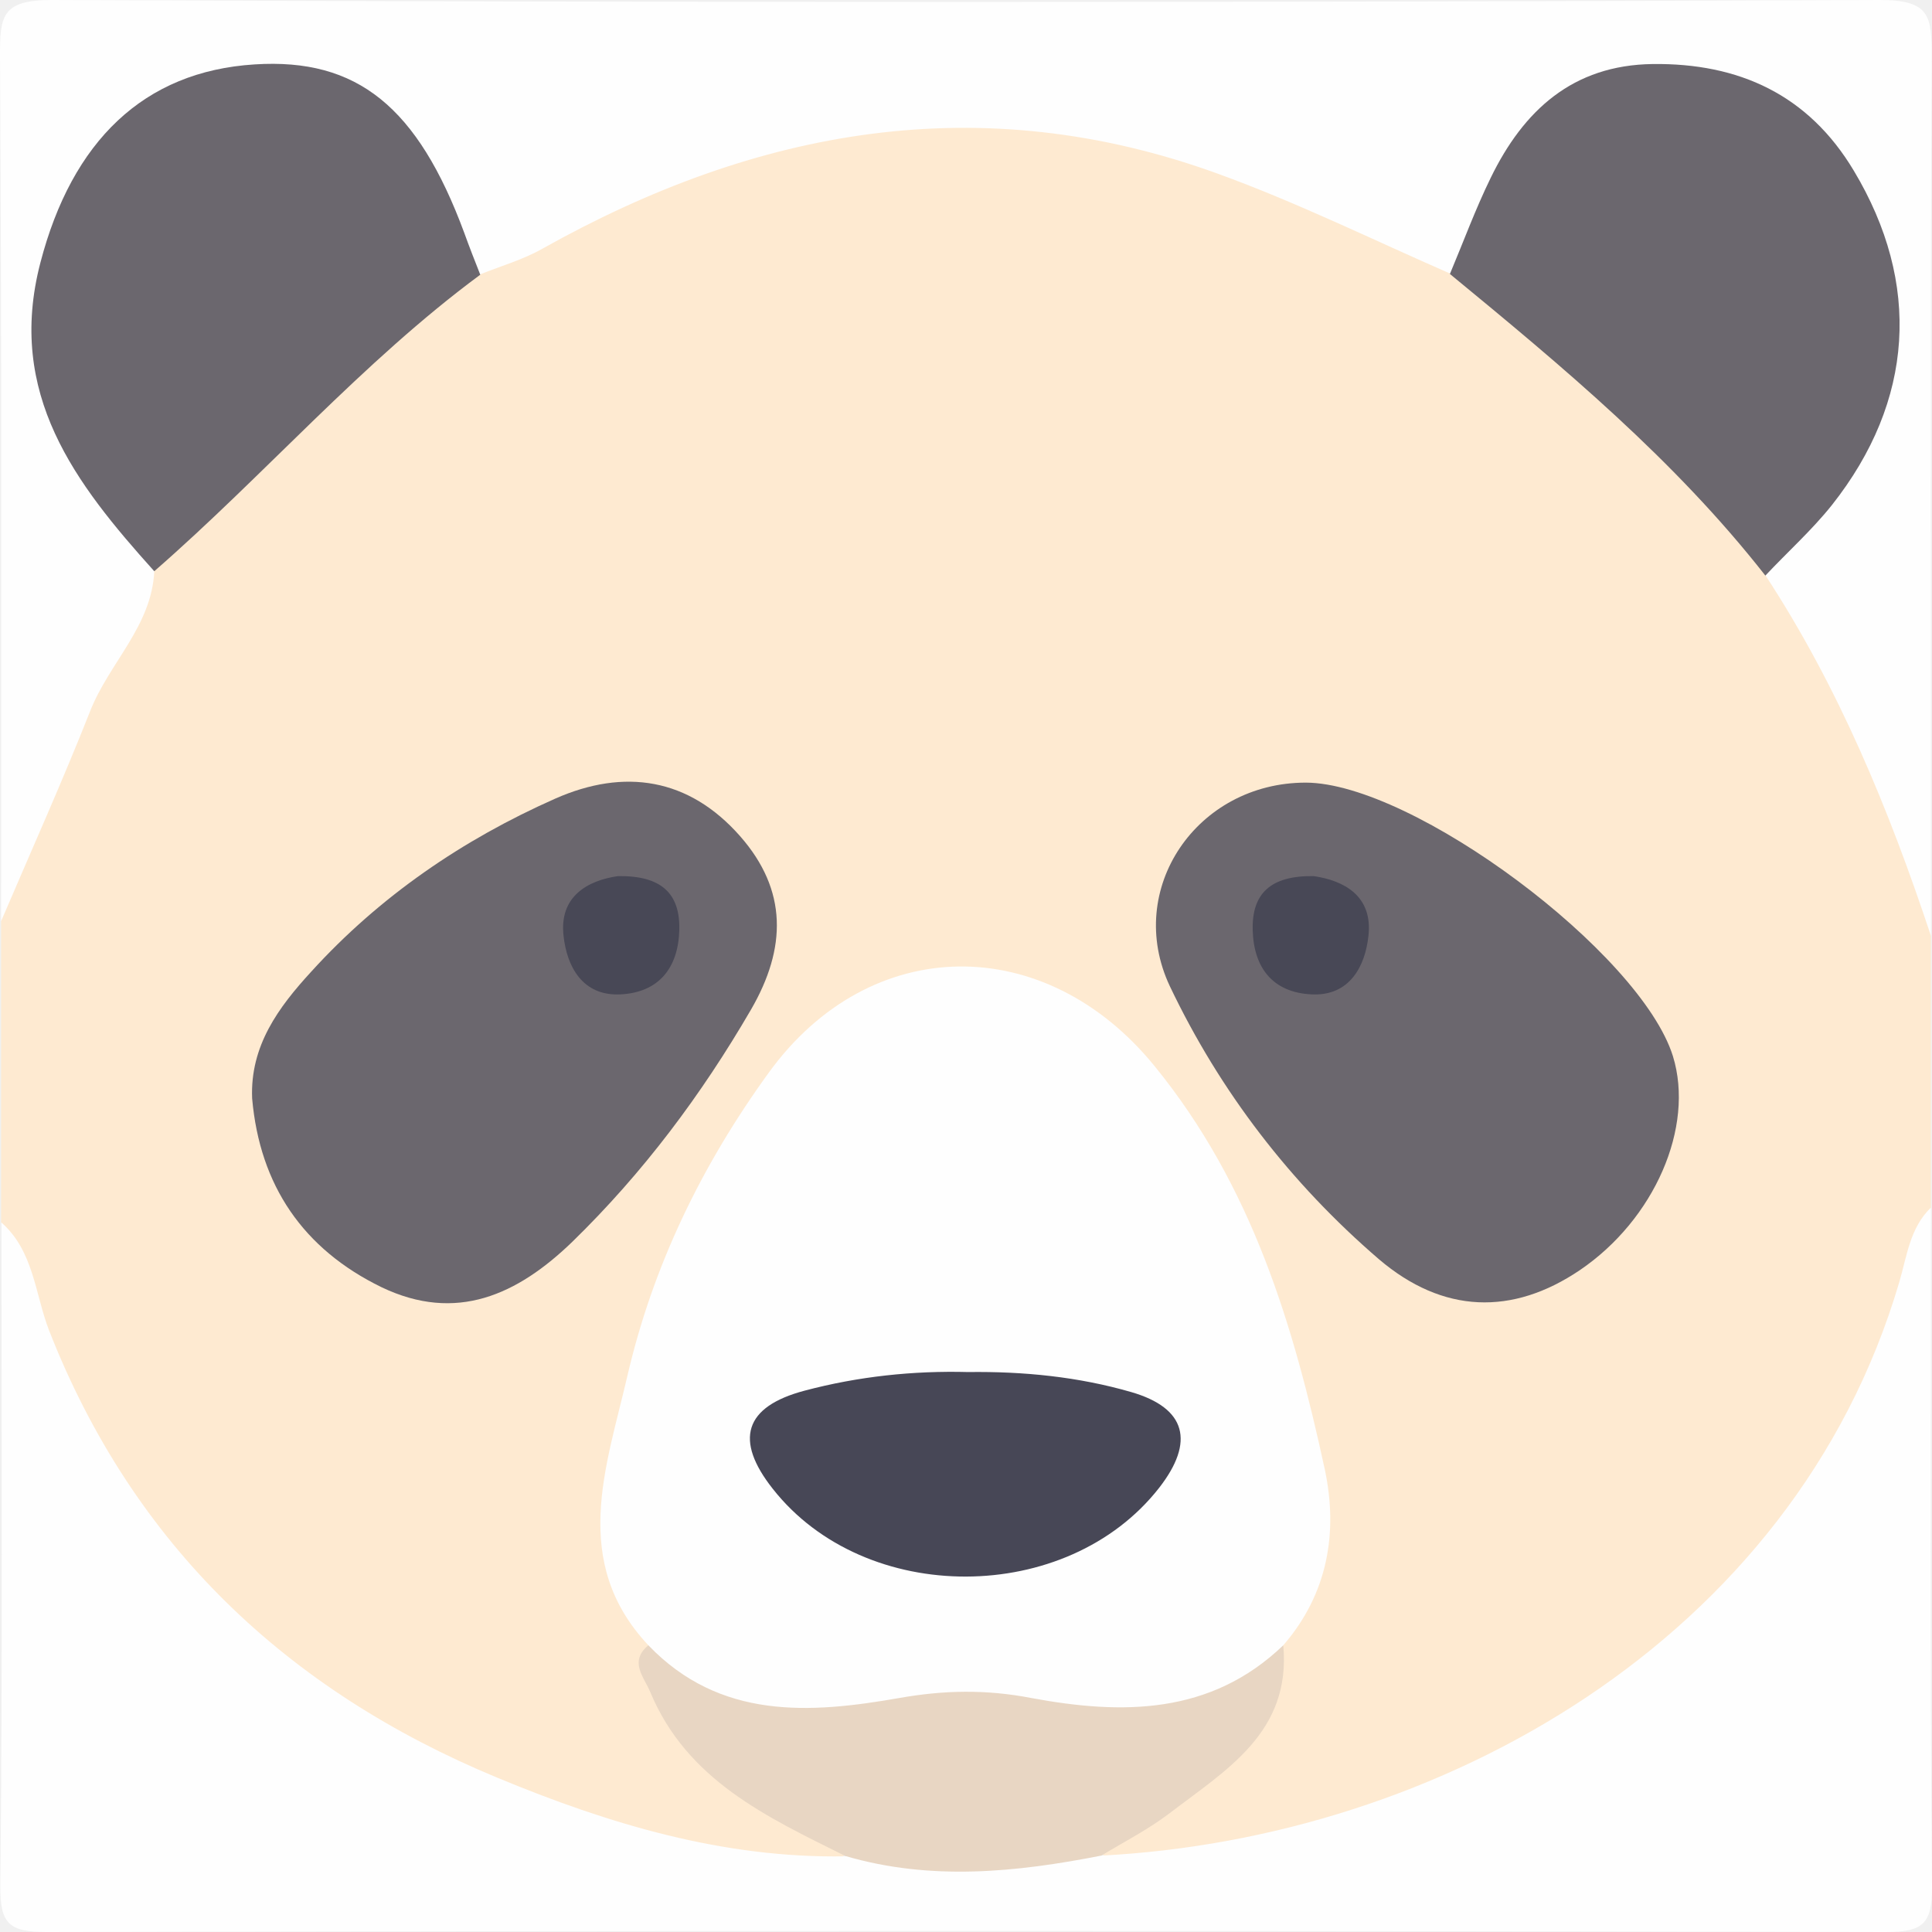
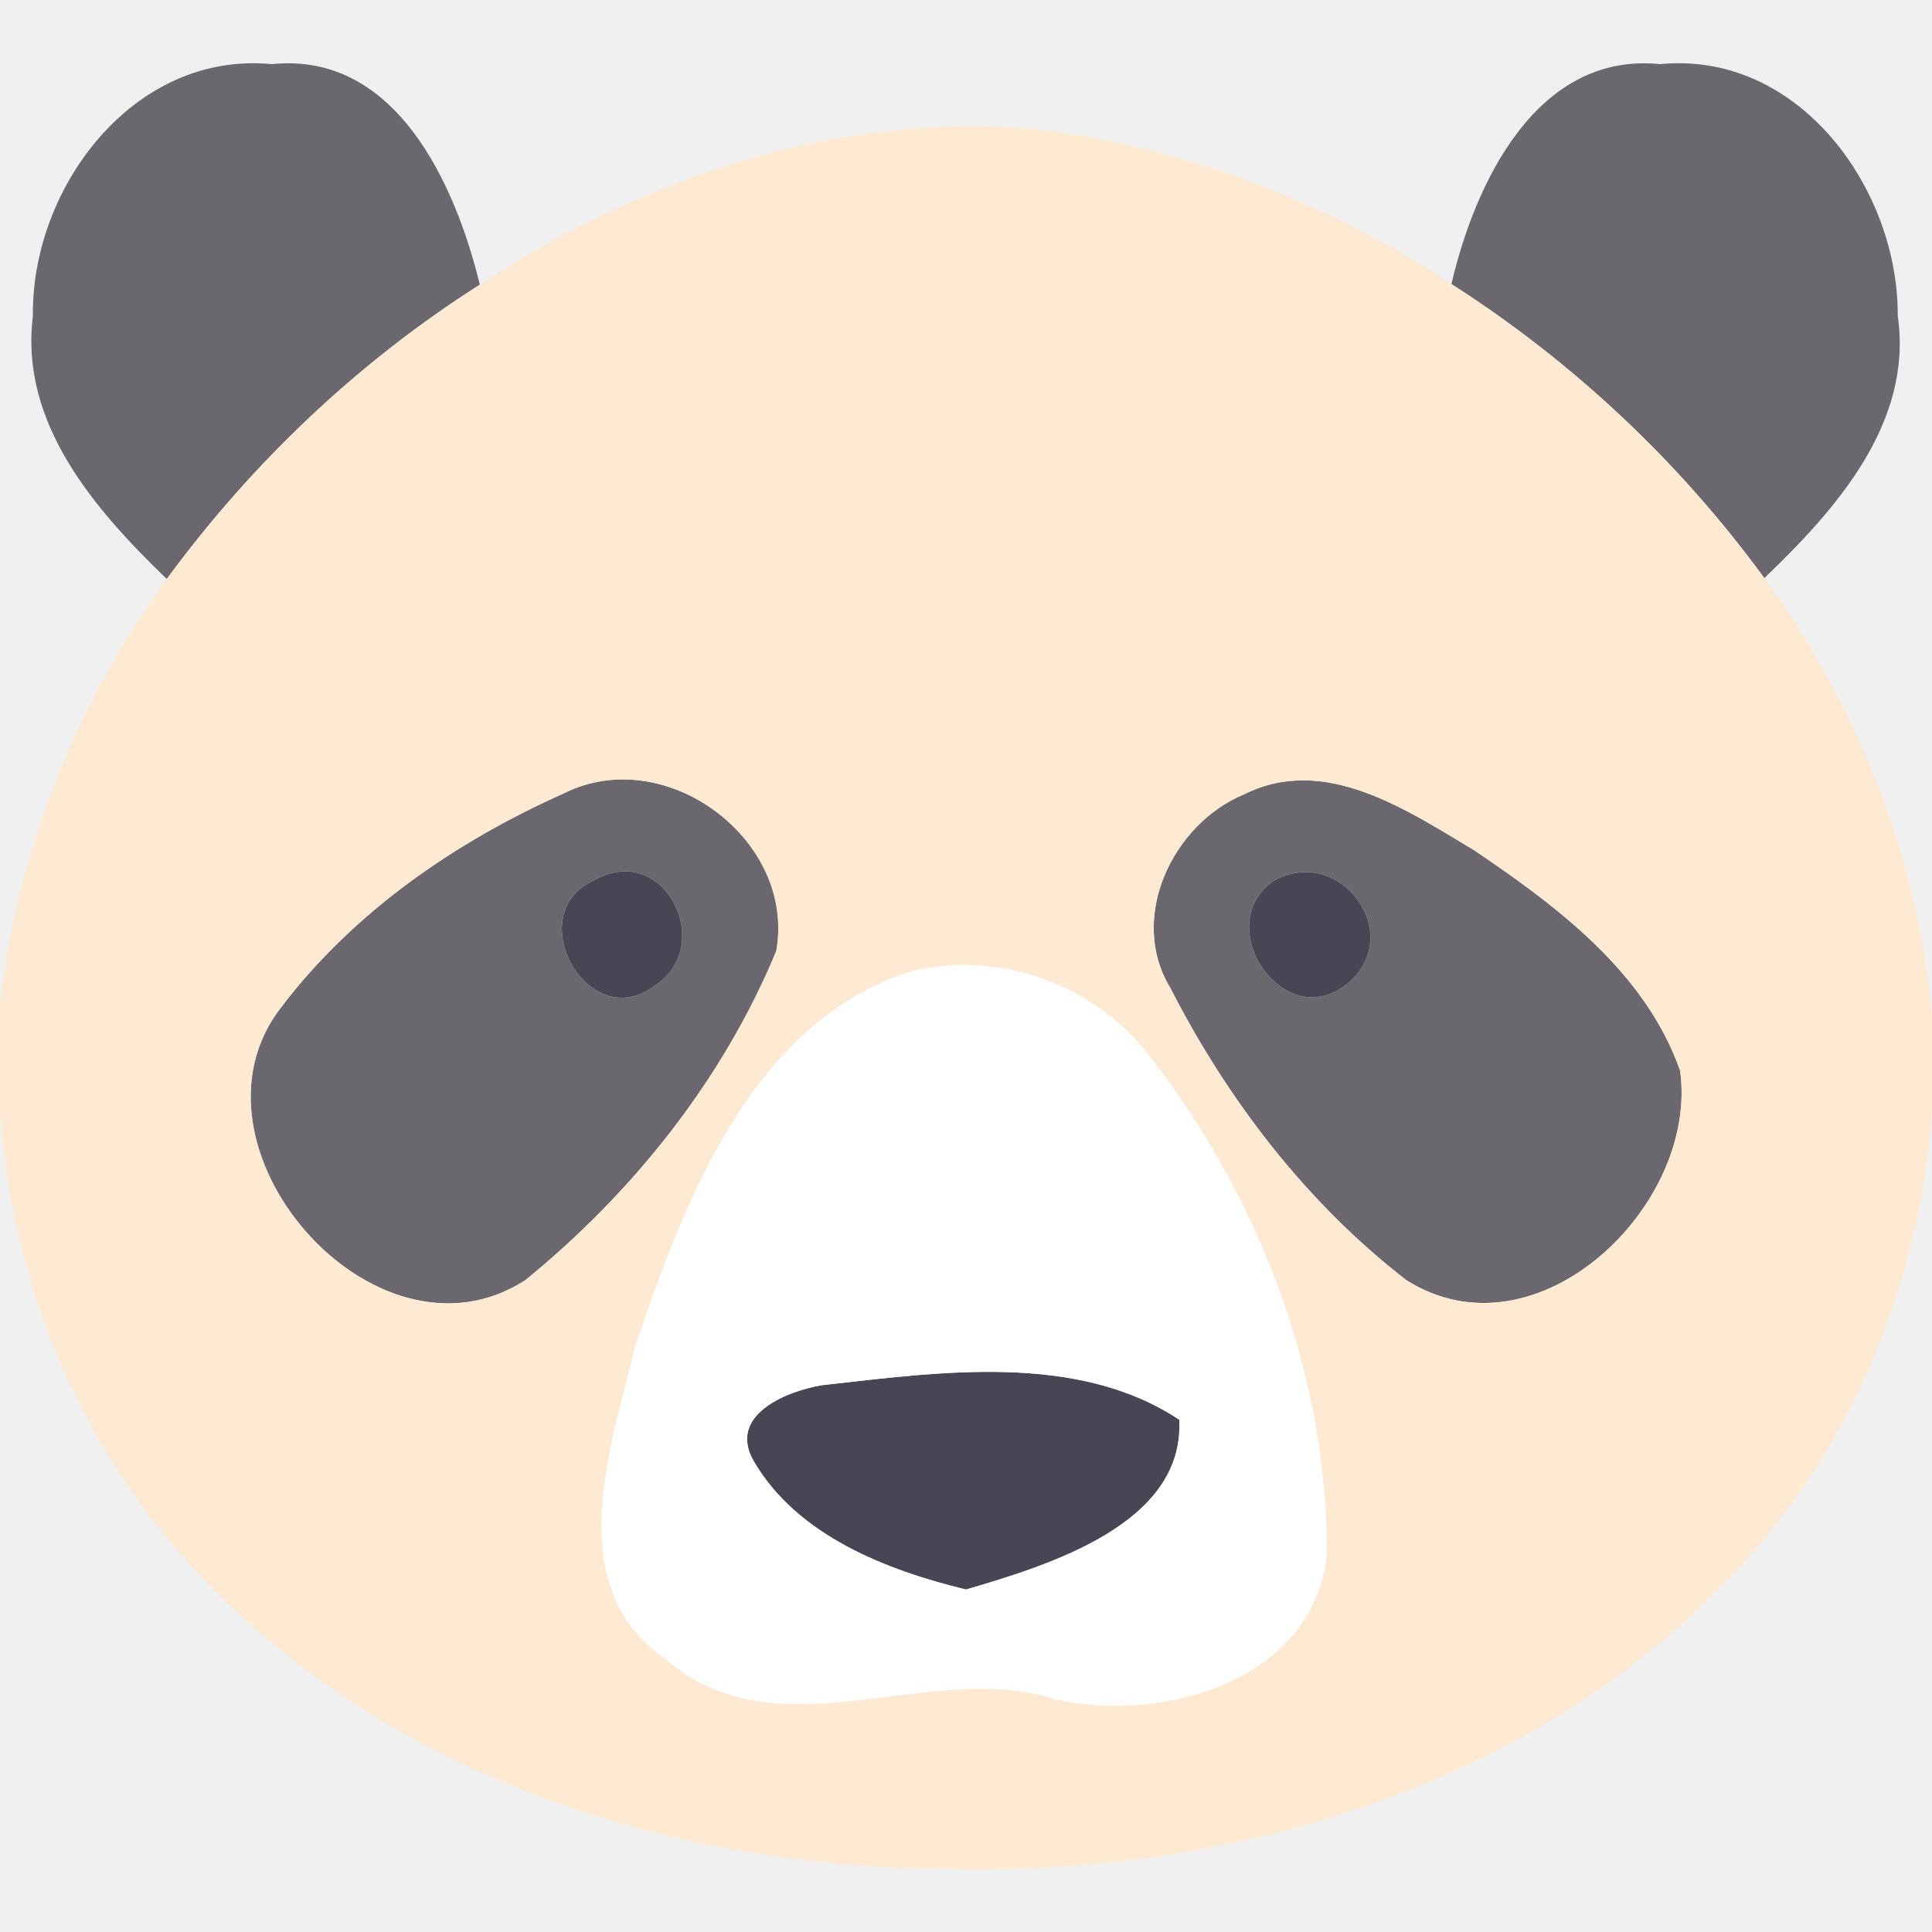
- <svg xmlns="http://www.w3.org/2000/svg" version="1.1" id="图层_1" x="0px" y="0px" viewBox="0 0 531 531" style="enable-background:new 0 0 531 531;" xml:space="preserve">
-   <style type="text/css">
- 	.st0{fill:#FEEAD1;}
- 	.st1{fill:#FEFEFE;}
- 	.st2{fill:#6B676E;}
- 	.st3{fill:#E8D6C3;}
- 	.st4{fill:#474756;}
- 	.st5{fill:#484856;}
- </style>
-   <g>
-     <g>
-       <path class="st0" d="M0.3,336c0-27.6,0-55.3,0-82.8c4.1-35.3,20.7-65.7,38.3-95.6c28.1-33.1,58.4-63.9,95-87.8    c37.6-24.7,79.4-38.2,123.7-40.9c44.1-2.7,85.2,11.6,124.1,31.5c5.5,2.8,10.8,6.1,16,9.3c35.3,23.9,66.2,52.5,92.1,86.4    c22,30.4,37.5,63.4,41.2,101.3c0,24.8,0,49.7,0,74.6c-16.5,117.1-123.2,170.3-206.2,183c-6.8,1-13.7,1.4-20-2.3    c-6.3-11.9,5.2-13.5,11-17.4c17.1-11.5,31.9-24.3,34.4-46.5c10.5-20.1,9.3-40.6,3.9-62.1c-8.4-33.8-20.7-65.5-43.7-92.3    c-24.6-28.7-63.6-30.3-88.1-1.7c-30.5,35.6-45.3,78.1-49.5,124.4c-1,11.6,4.4,21.3,8.5,31.4c3,23.1,18.3,36.6,37,47.7    c5.9,3.5,17.2,3.5,13.4,15.7c-4.7,3.5-10.2,4.4-15.8,3.7c-83.8-9.4-172.1-55.8-206.3-144C4.8,360.1,6,347.2,0.3,336z" />
-       <path class="st1" d="M302.7,510c92.2-4.7,190.2-58.8,219.3-157.6c2.1-7.1,2.9-14.9,8.7-20.5c0,62.1-0.3,124.3,0.3,186.4    c0.1,10.4-2.4,12.7-12.7,12.7c-168.5-0.4-337-0.4-505.5,0C2.4,531,0,528.7,0.1,518.3C0.7,457.5,0.4,396.8,0.4,336    c8.9,7.9,9.2,19.6,13.1,29.7c23.1,58.9,65.3,98.9,123.2,122.9c30.6,12.7,62.1,22.2,95.7,21.6C255.8,504.9,279.3,503.4,302.7,510z" />
-       <path class="st1" d="M42.4,157c-0.7,15.1-12.4,25.2-17.6,38.4C17.1,214.9,8.5,234,0.3,253.2C0.3,173.9,0.5,94.7,0,15.4    C0,4.5,0.4,0,14.2,0c167.5,0.7,335,0.7,502.5,0c13.8,0,14.2,4.5,14.2,15.4c-0.4,80.6-0.2,161.2-0.2,241.8    c-11.5-34.7-25.4-68.4-45.5-99.1c1.4-11.8,10.9-18.8,17-27.7c18.9-27.5,16.1-67.3-6.8-91.3c-25.1-26.3-64.1-18.6-82.3,15.7    c-3.9,7.3-3,18.3-14.5,20.4c-21.3-9.3-42.2-19.6-64-27.5C269.5,24.1,208,35.3,149,68.4c-5.3,3-11.3,4.7-17,7    c-10.5-1.7-10.6-11.5-13.9-18.5c-9.3-19.4-22.9-33.3-45.7-32.9c-23.6,0.4-40.6,12.3-49.9,34c-11.1,25.8-10.7,50.7,7.3,74.1    C35.6,139.4,43.6,146.1,42.4,157z" />
-       <path class="st1" d="M178.2,452.2c-21.6-23-11.5-49.2-5.8-73.9c7-30.3,20.4-58,38.9-83.5c27.9-38.5,76.1-38.7,106.1-1.7    c26.7,32.8,38.1,71,46.7,110.7c3.7,17.3,0.9,34.2-11.4,48.4c-5.6,18.7-21.7,22.9-37.2,22.4c-34.2-0.9-68.2-0.3-102.4,0.2    C197.5,475.2,183.7,469.2,178.2,452.2z" />
-       <path class="st2" d="M69.3,301.9c-0.6-14.5,7.3-25.1,16.2-34.8c18.8-20.7,41.6-36.3,67.1-47.6c19-8.4,36.7-5.7,50.8,10.3    c13.1,14.9,12.8,30.8,3,47.7c-13.6,23.4-29.6,44.8-49.1,63.8c-15.1,14.6-31.9,22.3-52.4,12.5C83.3,343.3,71.4,325.8,69.3,301.9z" />
-       <path class="st2" d="M358.9,215.1c29.5,0.1,92,46.7,100.9,75.2c6,19.5-5.1,44.9-25.6,58.8c-18.5,12.5-37.6,12-55.2-3    c-24.3-20.9-43.7-46.1-57.5-75.1C309,244.4,328.9,215.1,358.9,215.1z" />
-       <path class="st2" d="M42.4,157c-21.7-24.1-40.7-48.7-31.3-84.8C19.8,38.8,39.5,19.6,70,17.7c28.2-1.8,44.8,11.7,57.6,46.3    c1.4,3.9,2.9,7.7,4.4,11.5C99.4,99.6,72.8,130.5,42.4,157z" />
-       <path class="st2" d="M398.5,75.3c3.7-8.8,7-17.8,11.2-26.4c9-18.5,22.5-31,44.5-31.3c23.7-0.3,42.8,8.4,55.3,29.3    c18.6,31,16.6,63.3-6,91.9c-5.5,6.9-12.2,12.9-18.3,19.4C460.3,126.4,429.5,100.8,398.5,75.3z" />
-       <path class="st3" d="M178.2,452.2c19.7,20.5,44.4,18.8,68.9,14.5c12.4-2.2,24-2.4,36.4,0c24.8,4.6,49.2,4.7,69.2-14.5    c2.2,24-15.8,34.3-31.3,46.2c-5.8,4.4-12.4,7.8-18.7,11.6c-23.4,4.6-46.9,7-70.4,0.1c-21.5-10.7-43.5-20.8-53.6-45.1    C177,460.9,172.8,456.7,178.2,452.2z" />
-       <path class="st4" d="M266.1,377.1c15.2-0.2,30.3,1.3,44.8,5.5c15.2,4.4,17.5,13.7,7.7,26.3c-25.3,32.4-80.8,32.6-106.2,0.3    c-10.6-13.4-7.9-22.6,8.8-27C235.9,378.3,251,376.7,266.1,377.1z" />
-       <path class="st5" d="M169.8,240.8c11.9-0.2,17.2,4.7,16.9,14.9c-0.3,10.4-5.7,17.1-16.2,17.6c-10.5,0.5-14.7-7.8-15.6-16    C153.6,246.3,161.6,242,169.8,240.8z" />
-       <path class="st5" d="M361.1,240.8c8.2,1.2,16.3,5.4,15,16.5c-0.9,8.2-5.1,16.5-15.6,16c-10.6-0.5-15.9-7.2-16.2-17.6    C344,245.6,349.2,240.6,361.1,240.8z" />
-     </g>
+ <svg xmlns="http://www.w3.org/2000/svg" width="128pt" height="128pt" viewBox="0 0 128 128" version="1.1">
+   <g id="#6b676eff">
+     <path fill="#6b676e" opacity="1.00" d=" M 2.18 20.95 C 2.06 12.44 8.85 3.36 18.01 4.25 C 26.24 3.40 30.18 12.24 31.79 18.86 C 23.72 23.99 16.70 30.66 11.05 38.36 C 6.31 33.79 1.29 28.06 2.18 20.95 Z" />
+     <path fill="#6b676e" opacity="1.00" d=" M 96.16 18.82 C 97.71 12.16 101.80 3.41 110.00 4.25 C 119.15 3.36 125.78 12.48 125.73 20.93 C 126.76 28.02 121.62 33.77 116.89 38.30 C 111.26 30.59 104.20 23.96 96.16 18.82 Z" />
+     <path fill="#6b676e" opacity="1.00" d=" M 37.38 52.55 C 44.09 49.20 52.75 55.63 51.43 63.01 C 47.91 71.52 41.93 79.01 34.81 84.81 C 24.82 91.28 11.43 75.85 18.67 66.68 C 23.46 60.39 30.20 55.75 37.38 52.55 M 39.32 58.35 C 34.48 60.54 38.96 68.62 43.35 65.32 C 47.51 62.67 43.98 55.62 39.32 58.35 Z" />
+     <path fill="#6b676e" opacity="1.00" d=" M 82.44 52.62 C 87.75 49.96 93.18 53.65 97.65 56.32 C 103.16 60.04 109.02 64.41 111.31 70.93 C 112.57 79.89 101.79 90.27 93.17 84.81 C 86.56 79.70 81.32 72.86 77.53 65.44 C 74.71 60.80 77.69 54.57 82.44 52.62 M 84.32 58.40 C 80.20 61.38 85.06 68.54 89.23 65.20 C 93.25 61.92 88.74 55.82 84.32 58.40 Z" />
+   </g>
+   <g id="#feead2ff">
+     <path fill="#feead2" opacity="1.00" d=" M 31.79 18.86 C 42.58 11.79 55.57 7.36 68.57 8.56 C 78.43 9.70 87.89 13.37 96.16 18.82 C 104.20 23.96 111.26 30.59 116.89 38.30 C 123.07 46.81 127.17 56.93 128.00 67.46 L 128.00 73.51 C 127.25 84.99 122.62 96.27 114.55 104.54 C 101.43 118.41 81.66 124.24 62.96 123.82 C 44.69 123.83 25.59 117.70 12.95 104.04 C 5.20 95.80 0.72 84.78 0.00 73.53 L 0.00 66.63 C 1.09 56.43 5.05 46.65 11.05 38.36 C 16.70 30.66 23.72 23.99 31.79 18.86 M 37.38 52.55 C 30.20 55.75 23.46 60.39 18.67 66.68 C 11.43 75.85 24.82 91.28 34.81 84.81 C 41.93 79.01 47.91 71.52 51.43 63.01 C 52.75 55.63 44.09 49.20 37.38 52.55 M 82.44 52.62 C 77.69 54.57 74.71 60.80 77.53 65.44 C 81.32 72.86 86.56 79.70 93.17 84.81 C 101.79 90.27 112.57 79.89 111.31 70.93 C 109.02 64.41 103.16 60.04 97.65 56.32 C 93.18 53.65 87.75 49.96 82.44 52.62 M 60.30 64.37 C 49.78 67.77 45.36 79.54 42.11 89.12 C 40.50 95.73 37.13 105.12 44.02 109.85 C 51.49 116.46 61.52 109.84 69.99 112.60 C 77.04 114.18 87.05 111.32 87.90 103.01 C 87.95 91.09 83.41 79.23 76.08 69.87 C 72.45 65.18 66.08 62.90 60.30 64.37 Z" />
+   </g>
+   <g id="#464655ff">
+     <path fill="#464655" opacity="1.00" d=" M 39.32 58.35 C 43.98 55.62 47.51 62.67 43.35 65.32 C 38.96 68.62 34.48 60.54 39.32 58.35 Z" />
+     <path fill="#464655" opacity="1.00" d=" M 84.32 58.40 C 88.74 55.82 93.25 61.92 89.23 65.20 C 85.06 68.54 80.20 61.38 84.32 58.40 Z" />
+     <path fill="#464655" opacity="1.00" d=" M 54.47 91.77 C 62.20 90.91 71.34 89.56 78.13 94.06 C 78.50 100.95 69.51 103.70 64.00 105.31 C 58.73 104.03 52.87 101.76 49.98 96.88 C 48.12 93.79 52.06 92.17 54.47 91.77 Z" />
+   </g>
+   <g id="#ffffffff">
+     <path fill="#ffffff" opacity="1.00" d=" M 60.30 64.37 C 66.08 62.90 72.45 65.18 76.08 69.87 C 83.41 79.23 87.95 91.09 87.90 103.01 C 87.05 111.32 77.04 114.18 69.99 112.60 C 61.52 109.84 51.49 116.46 44.02 109.85 C 37.13 105.12 40.50 95.73 42.11 89.12 C 45.36 79.54 49.78 67.77 60.30 64.37 M 54.47 91.77 C 52.06 92.17 48.12 93.79 49.98 96.88 C 52.87 101.76 58.73 104.03 64.00 105.31 C 69.51 103.70 78.50 100.95 78.13 94.06 C 71.34 89.56 62.20 90.91 54.47 91.77 Z" />
  </g>
</svg>
